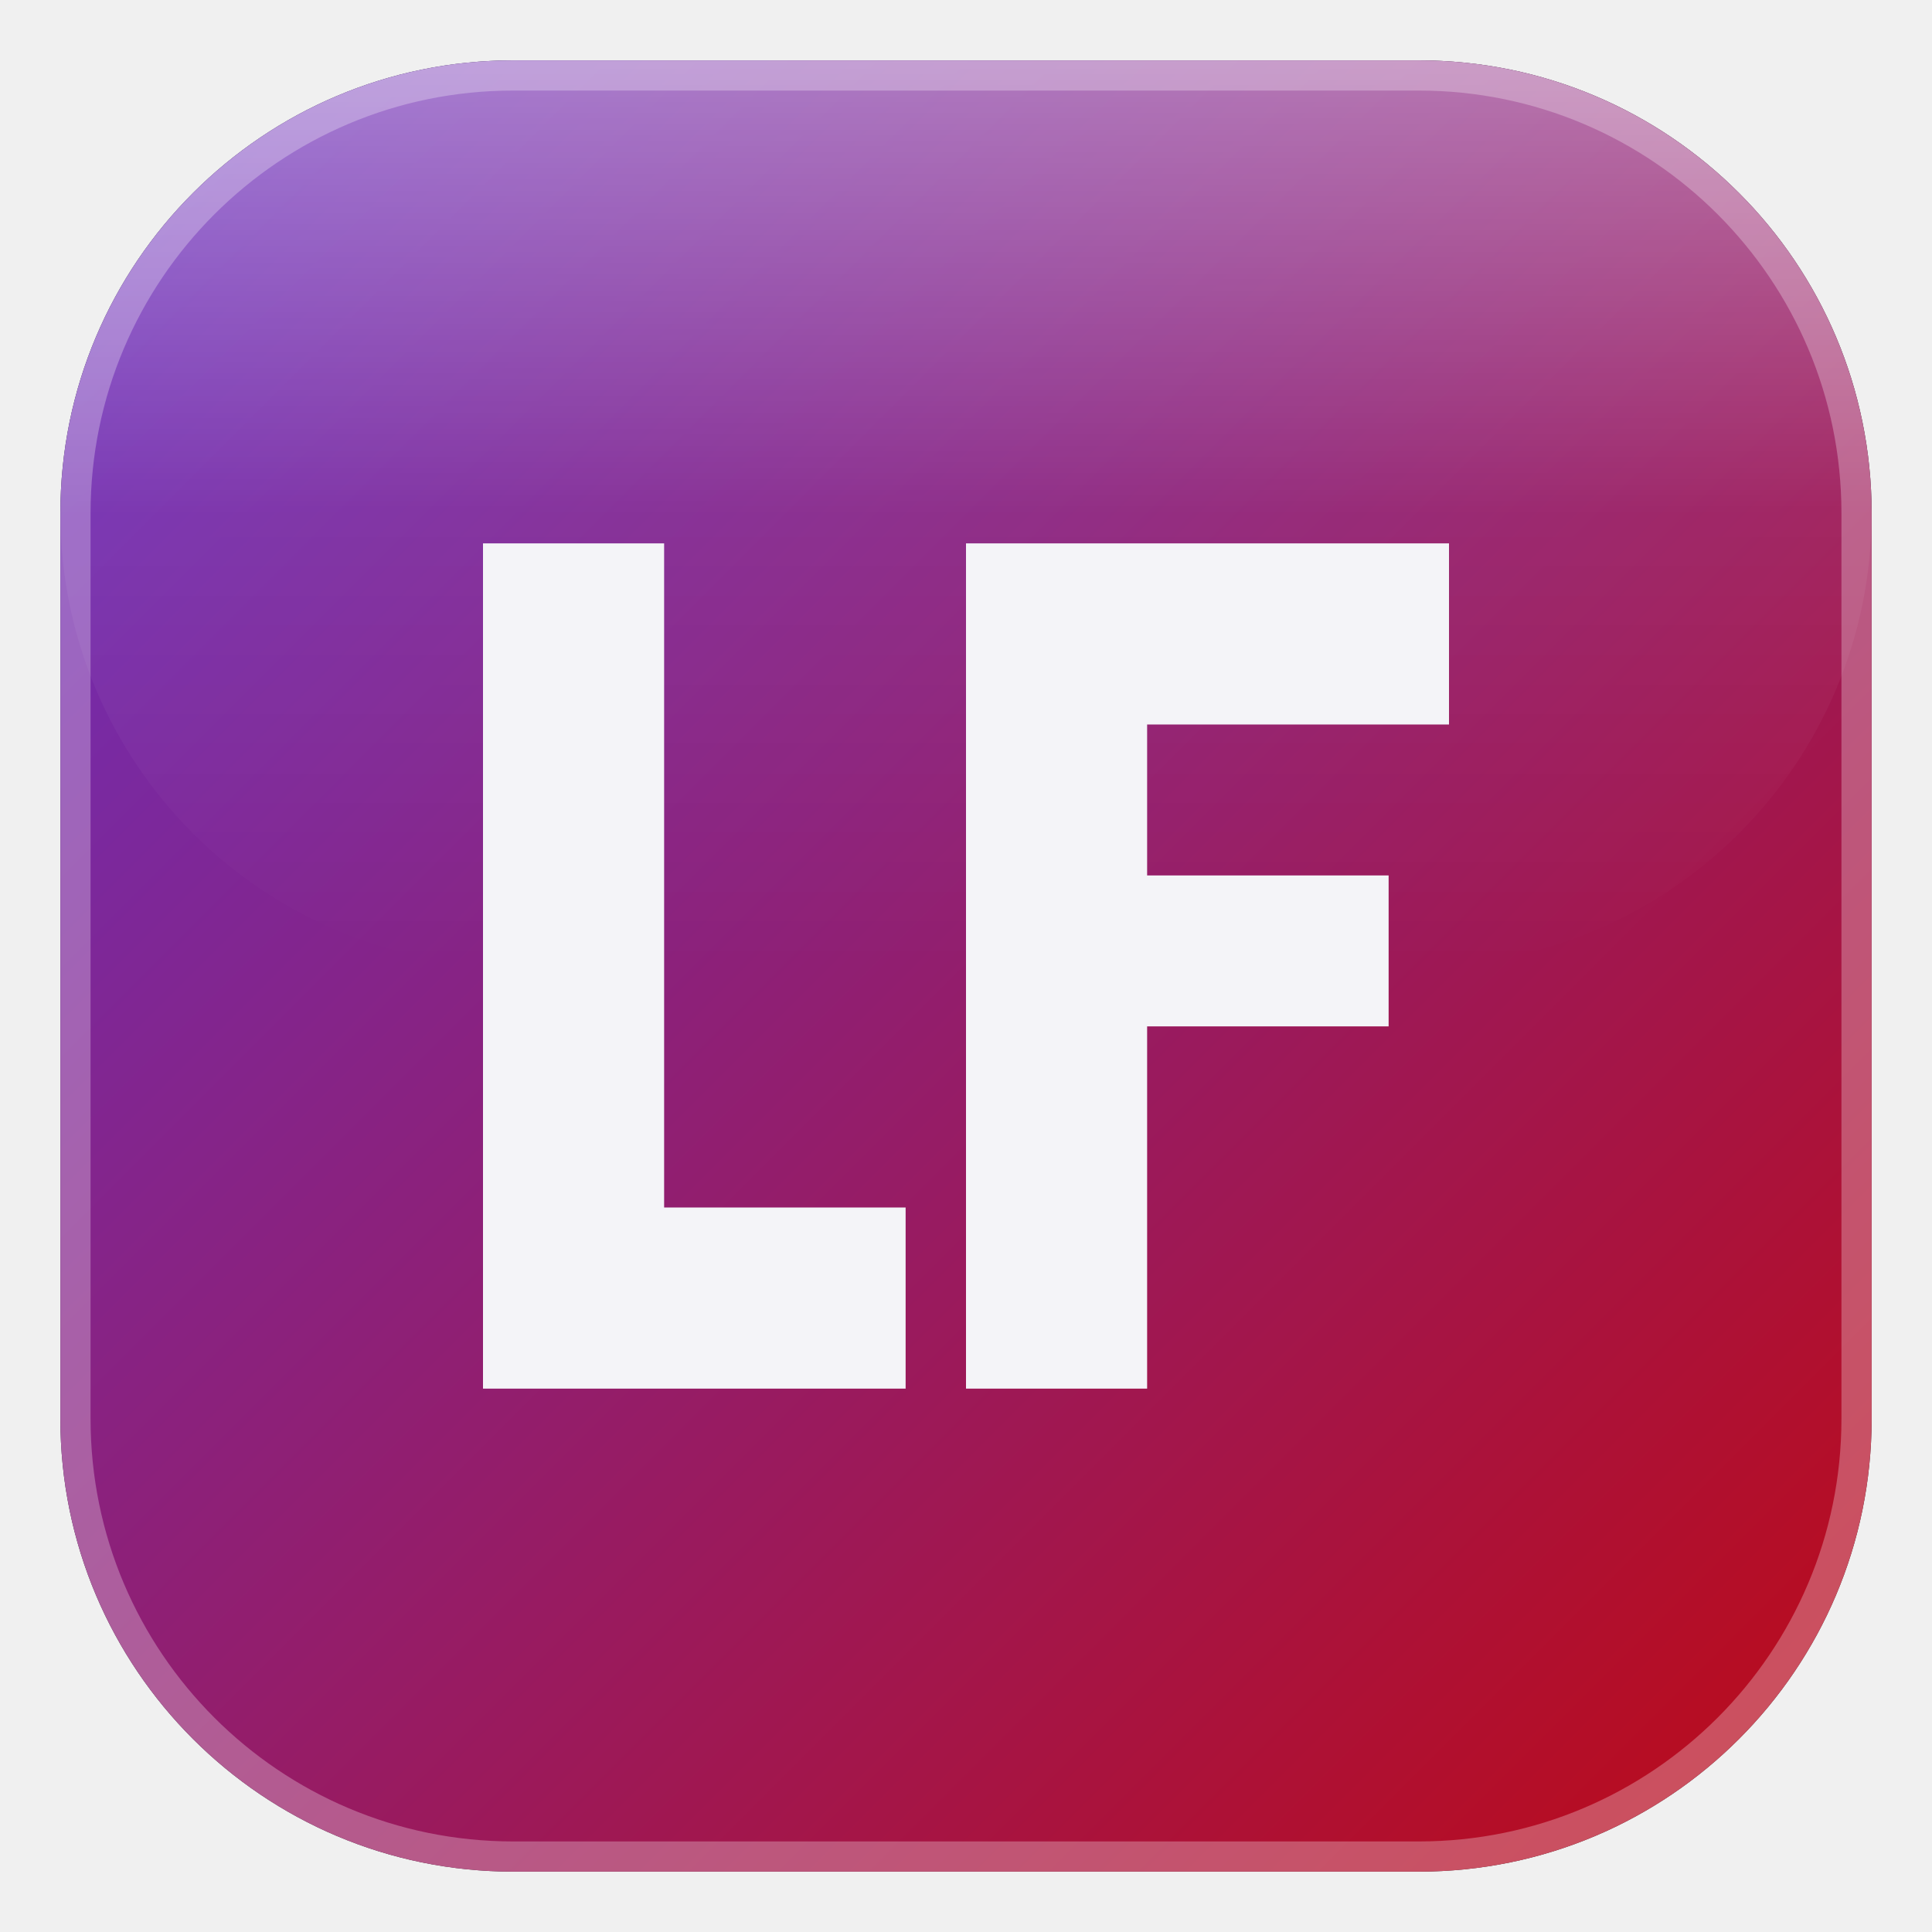
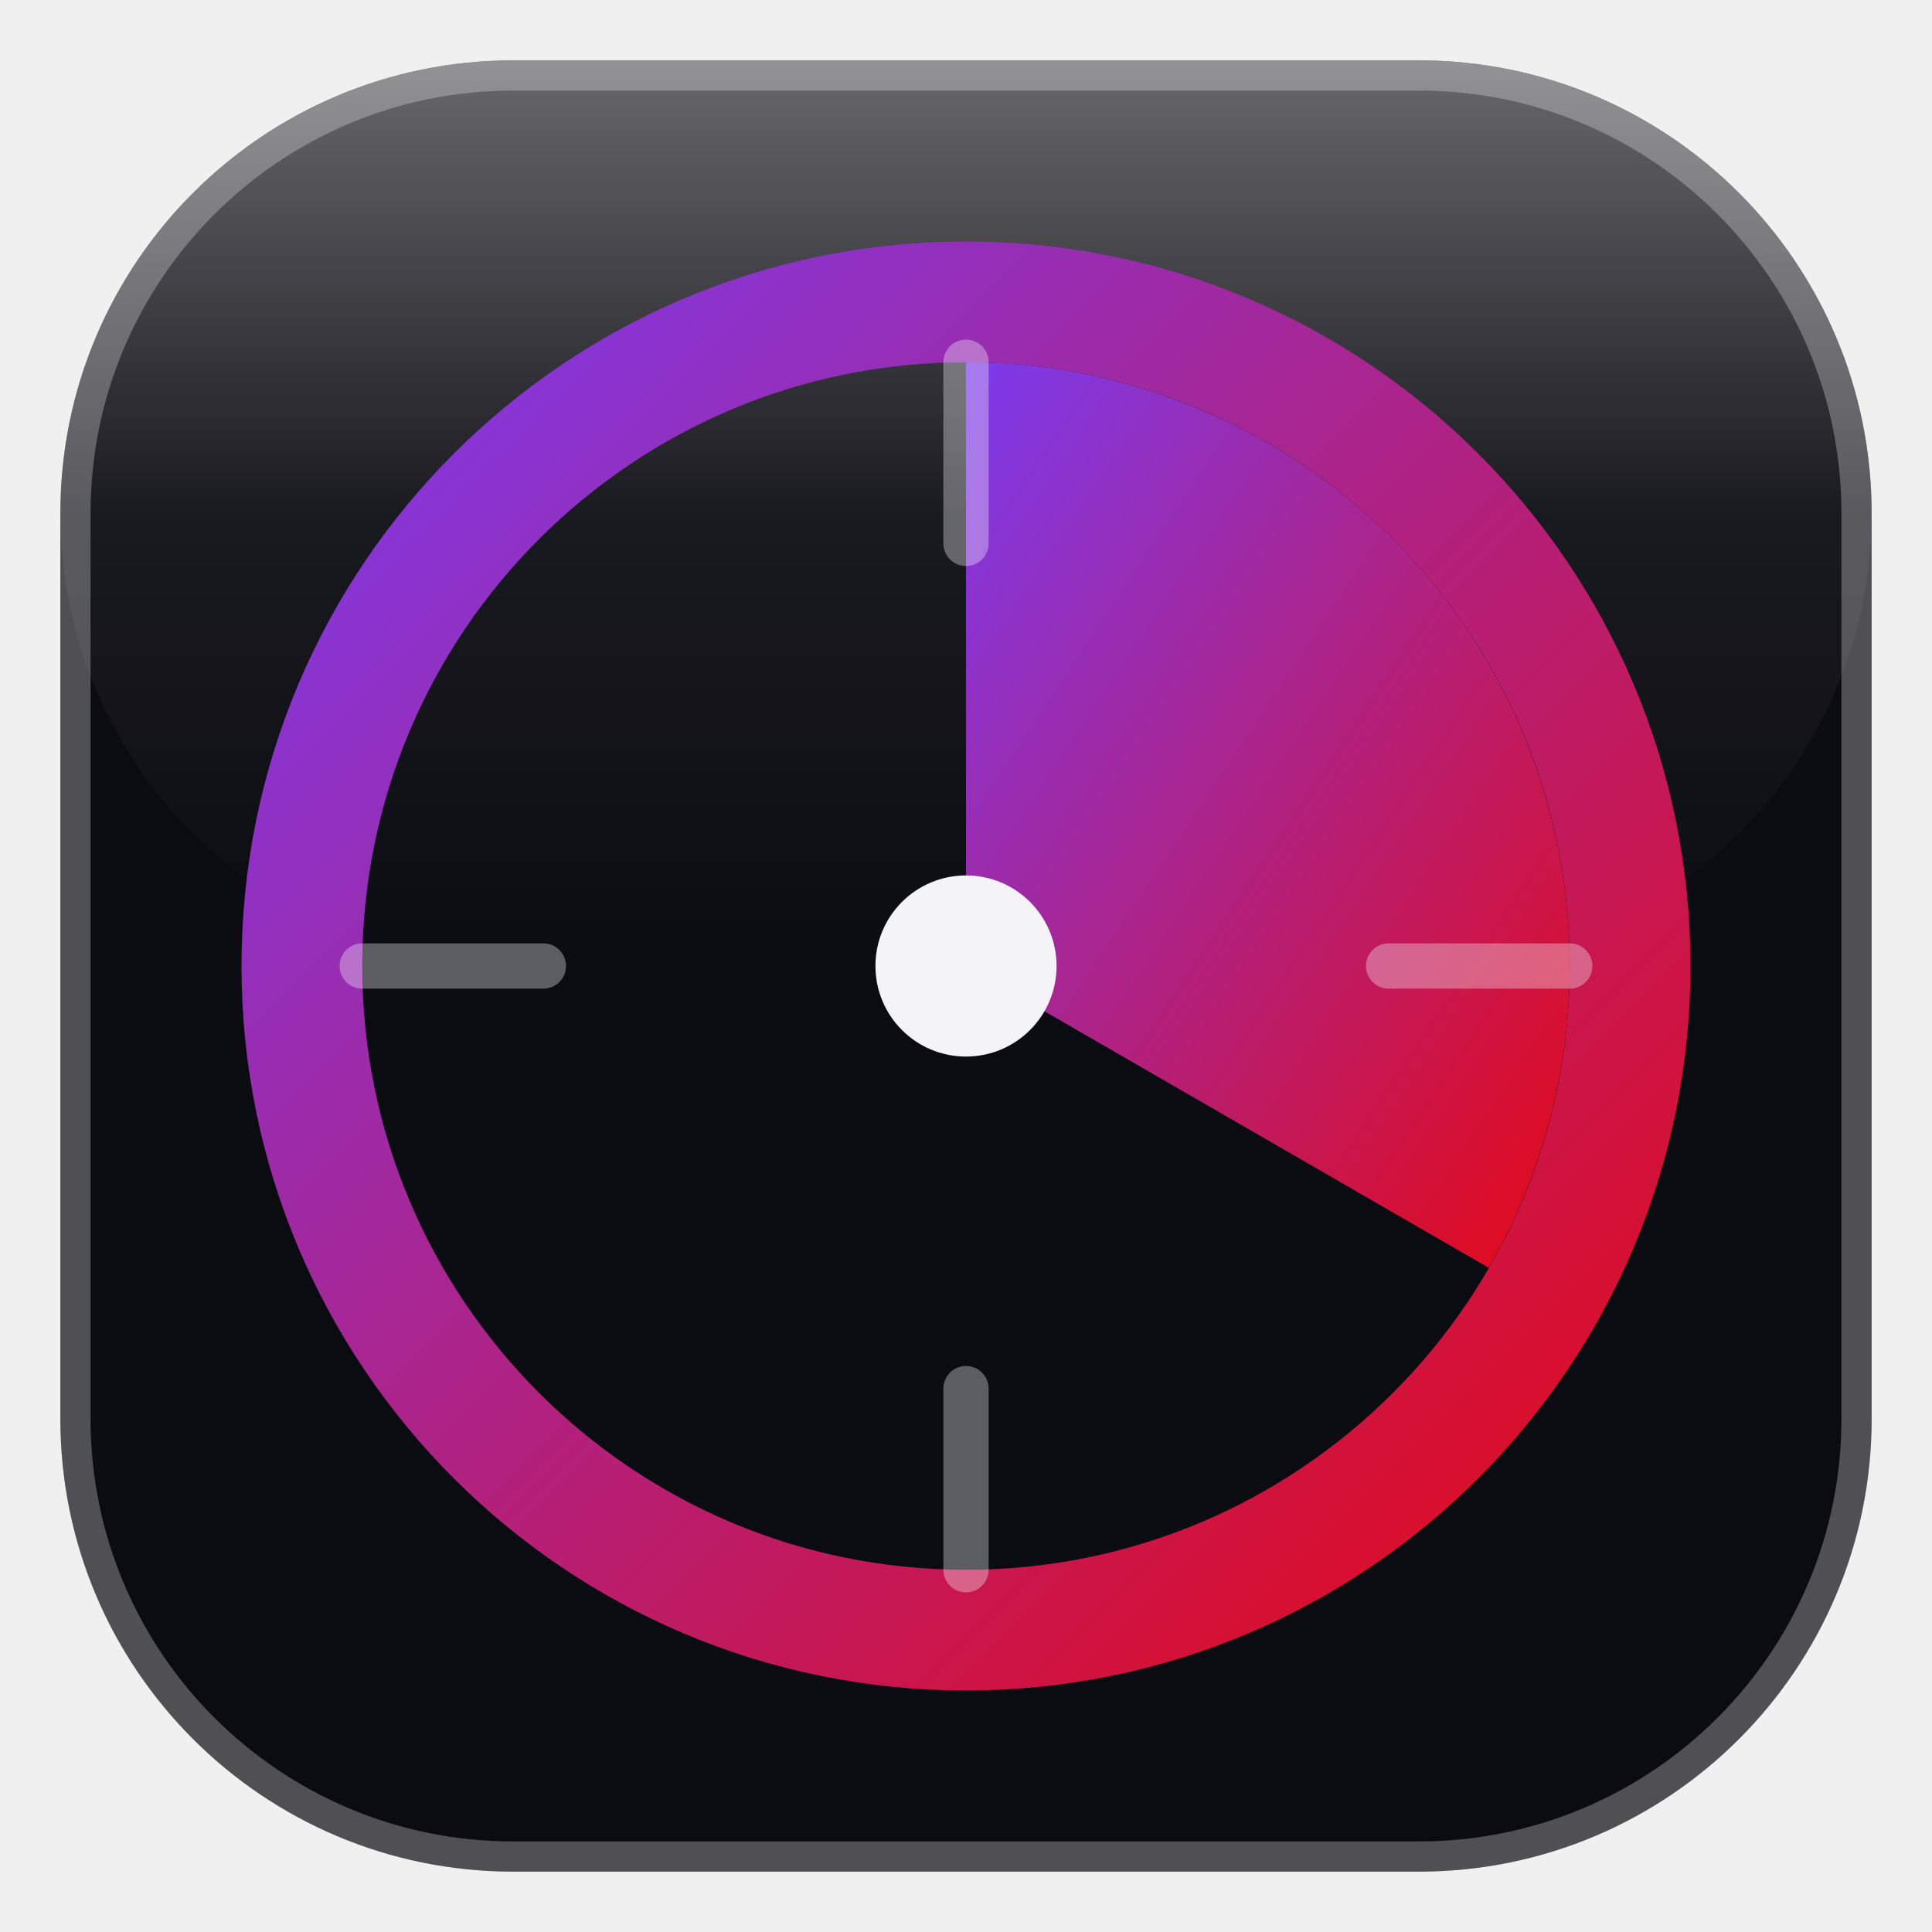
- <svg xmlns="http://www.w3.org/2000/svg" viewBox="0 0 64 64" width="64" height="64">
+ <svg xmlns="http://www.w3.org/2000/svg" viewBox="0 0 64 64" width="64" height="64" role="img" aria-labelledby="lf-title">
  <defs>
-     <linearGradient id="tile" x1="0" y1="0" x2="1" y2="1">
+     <linearGradient id="lf-grad" x1="0" y1="0" x2="1" y2="1">
      <stop offset="0" stop-color="#7c3aed" />
      <stop offset="1" stop-color="#e50914" />
    </linearGradient>
-     <linearGradient id="shine" x1="0" y1="0" x2="0" y2="1">
+     <linearGradient id="lf-shine" x1="0" y1="0" x2="0" y2="1">
      <stop offset="0" stop-color="#fff" stop-opacity="0.38" />
      <stop offset="0.5" stop-color="#fff" stop-opacity="0.06" />
      <stop offset="1" stop-color="#fff" stop-opacity="0" />
    </linearGradient>
  </defs>
-   <rect x="2" y="2" width="60" height="60" rx="15" fill="#0b0b12" />
-   <rect x="2" y="2" width="60" height="60" rx="15" fill="url(#tile)" fill-opacity="0.82" />
-   <rect x="2" y="2" width="60" height="30" rx="15" fill="url(#shine)" />
-   <rect x="2.5" y="2.5" width="59" height="59" rx="14.5" fill="none" stroke="#fff" stroke-opacity="0.28" />
-   <path d="M16 18h6v22h8v6H16z M32 18h16v6H38v5h8v5h-8v12h-6z" fill="#f4f4f8" />
+   <path d="M17 2h30a15 15 0 0 1 15 15v30a15 15 0 0 1 -15 15h-30a15 15 0 0 1 -15 -15v-30a15 15 0 0 1 15 -15z" fill="#0b0b12" />
+   <path d="M17 2h30a15 15 0 0 1 15 15v0a15 15 0 0 1 -15 15h-30a15 15 0 0 1 -15 -15v-0a15 15 0 0 1 15 -15z" fill="url(#lf-shine)" />
+   <path d="M17 2.5h30a14.5 14.5 0 0 1 14.5 14.5v30a14.5 14.5 0 0 1 -14.5 14.5h-30a14.5 14.5 0 0 1 -14.5 -14.5v-30a14.5 14.5 0 0 1 14.5 -14.5z" fill="none" stroke="#fff" stroke-opacity="0.28" />
+   <path d="M32 32L32 12A20 20 0 0 1 49.32 42z" fill="url(#lf-grad)" />
+   <path d="M10 32a22 22 0 1 0 44 0a22 22 0 1 0 -44 0z" fill="none" stroke="url(#lf-grad)" stroke-width="4" stroke-linejoin="round" stroke-linecap="round" />
+   <path d="M32 12v6M32 46v6M12 32h6M46 32h6" fill="none" stroke="#f4f4f8" stroke-opacity="0.35" stroke-width="1.5" stroke-linecap="round" />
+   <path d="M29 32a3 3 0 1 0 6 0a3 3 0 1 0 -6 0z" fill="#f4f4f8" />
</svg>
